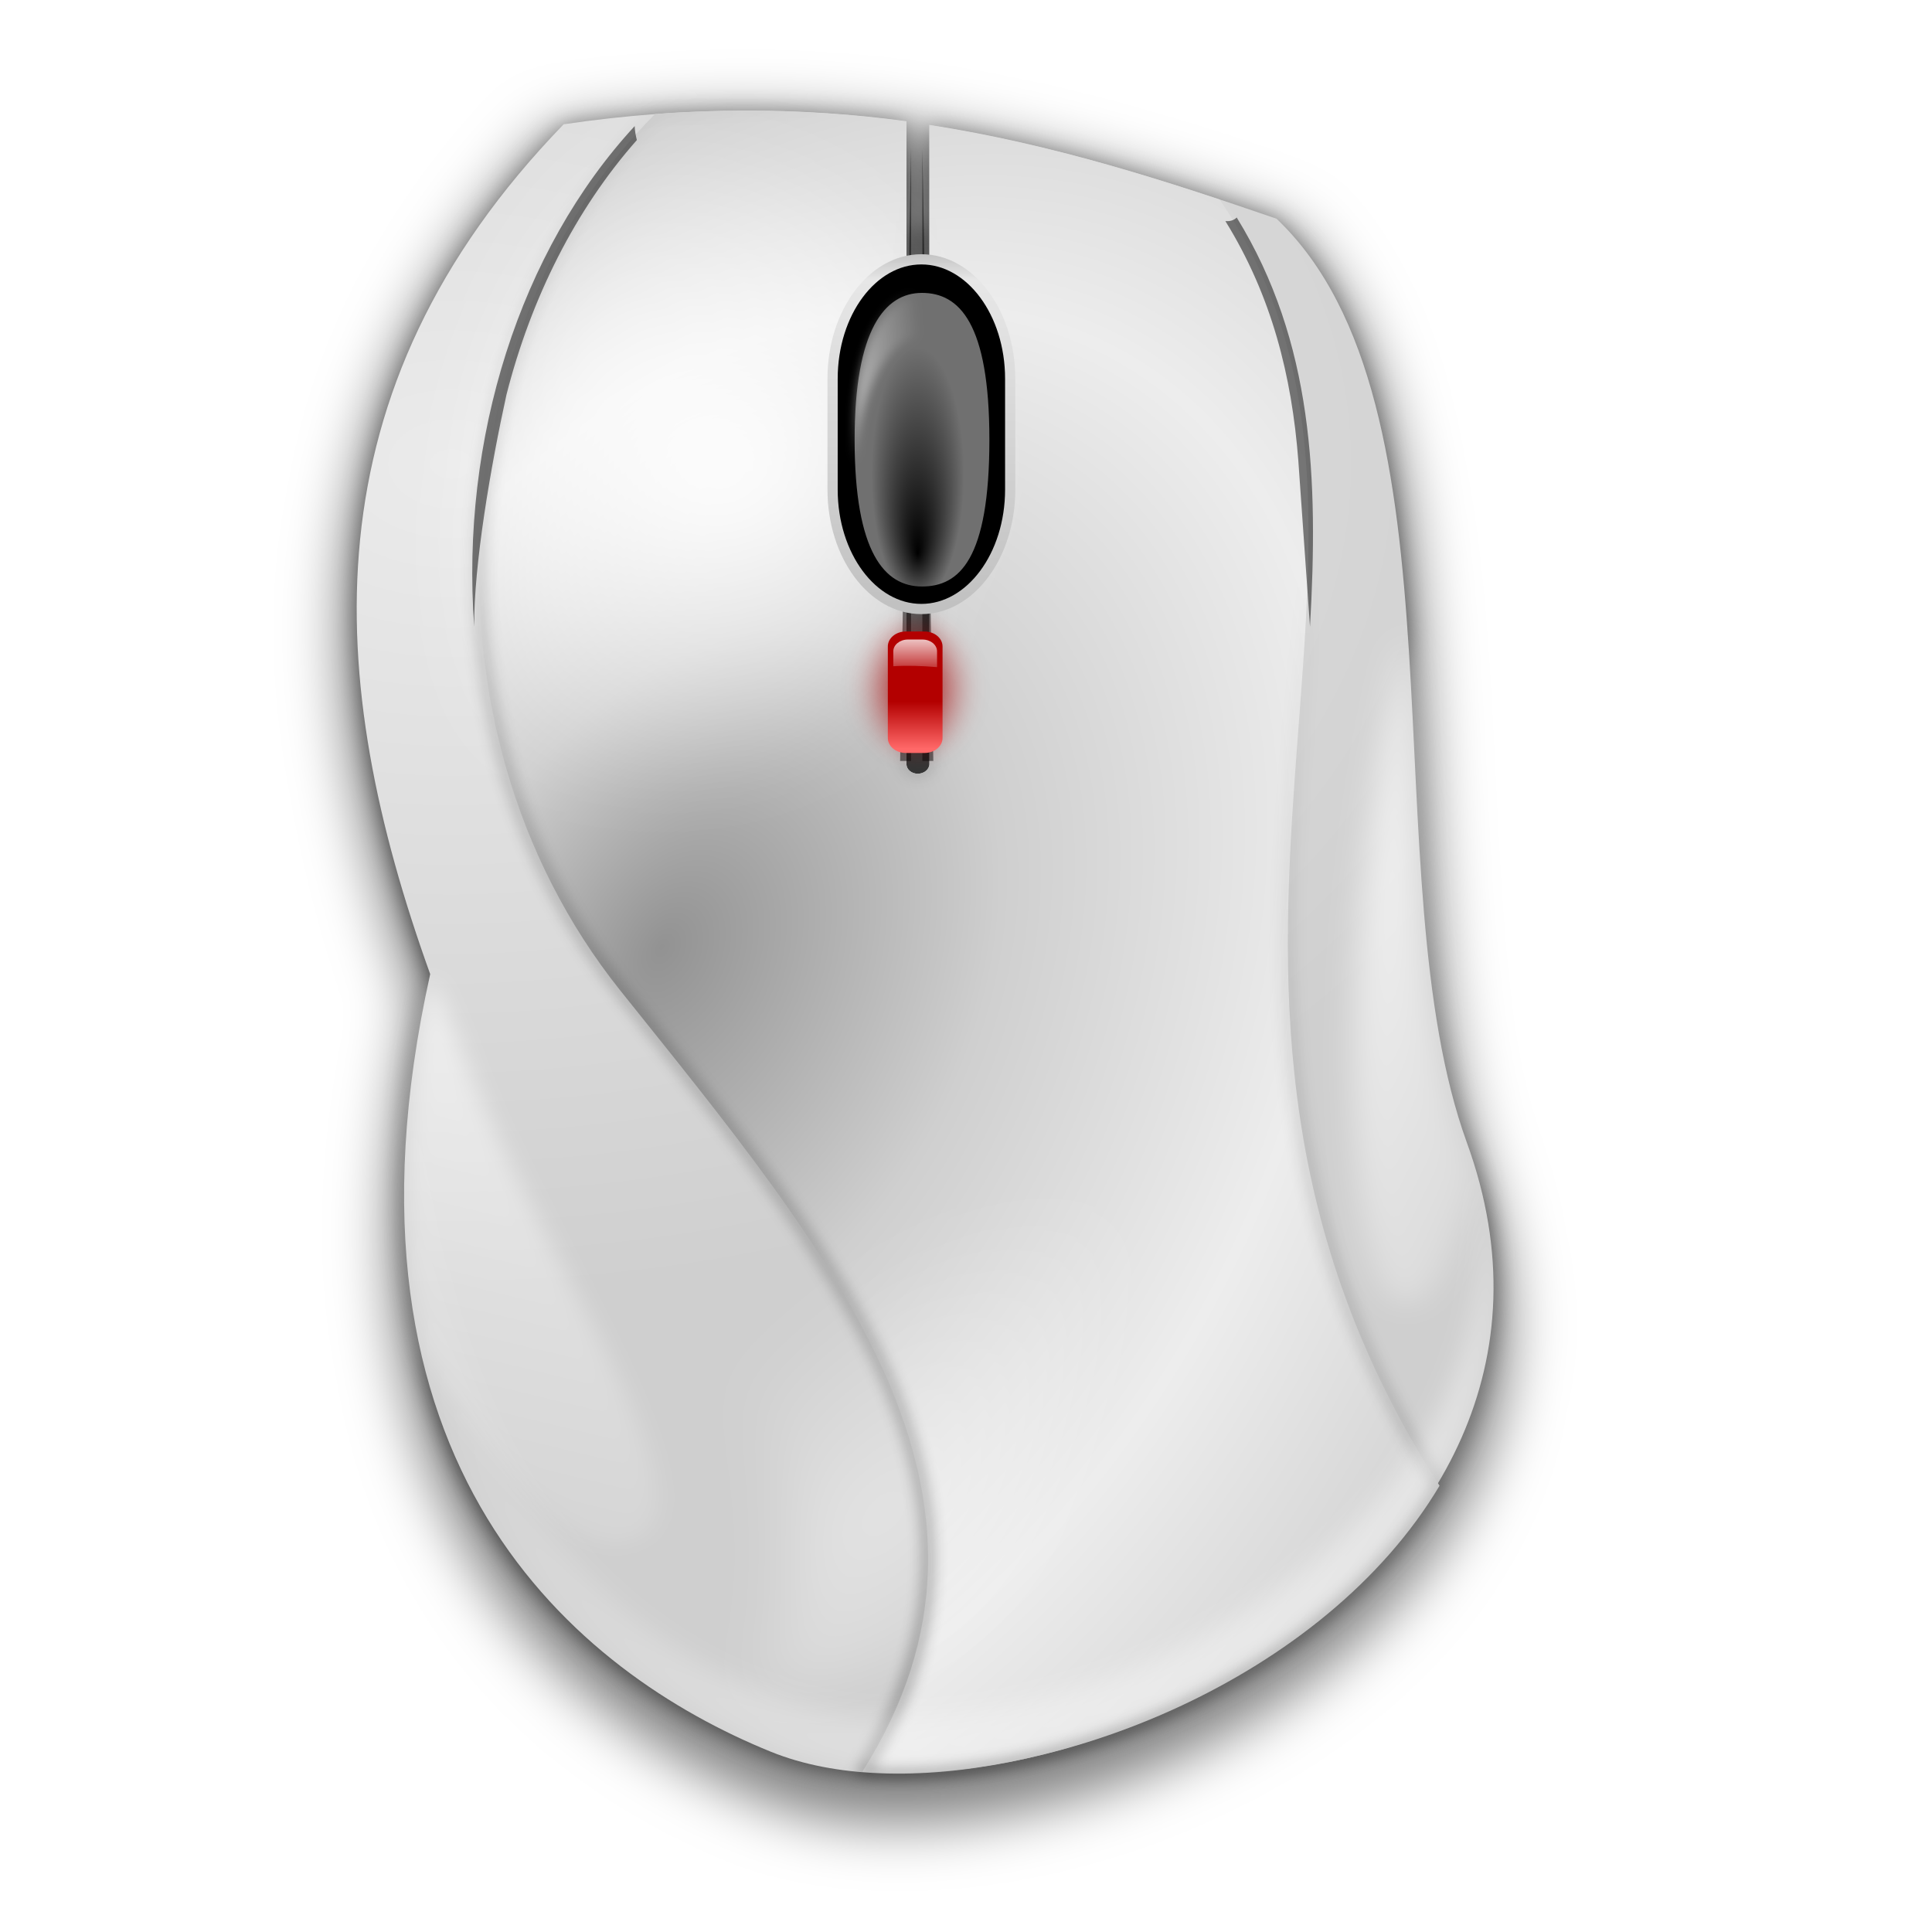
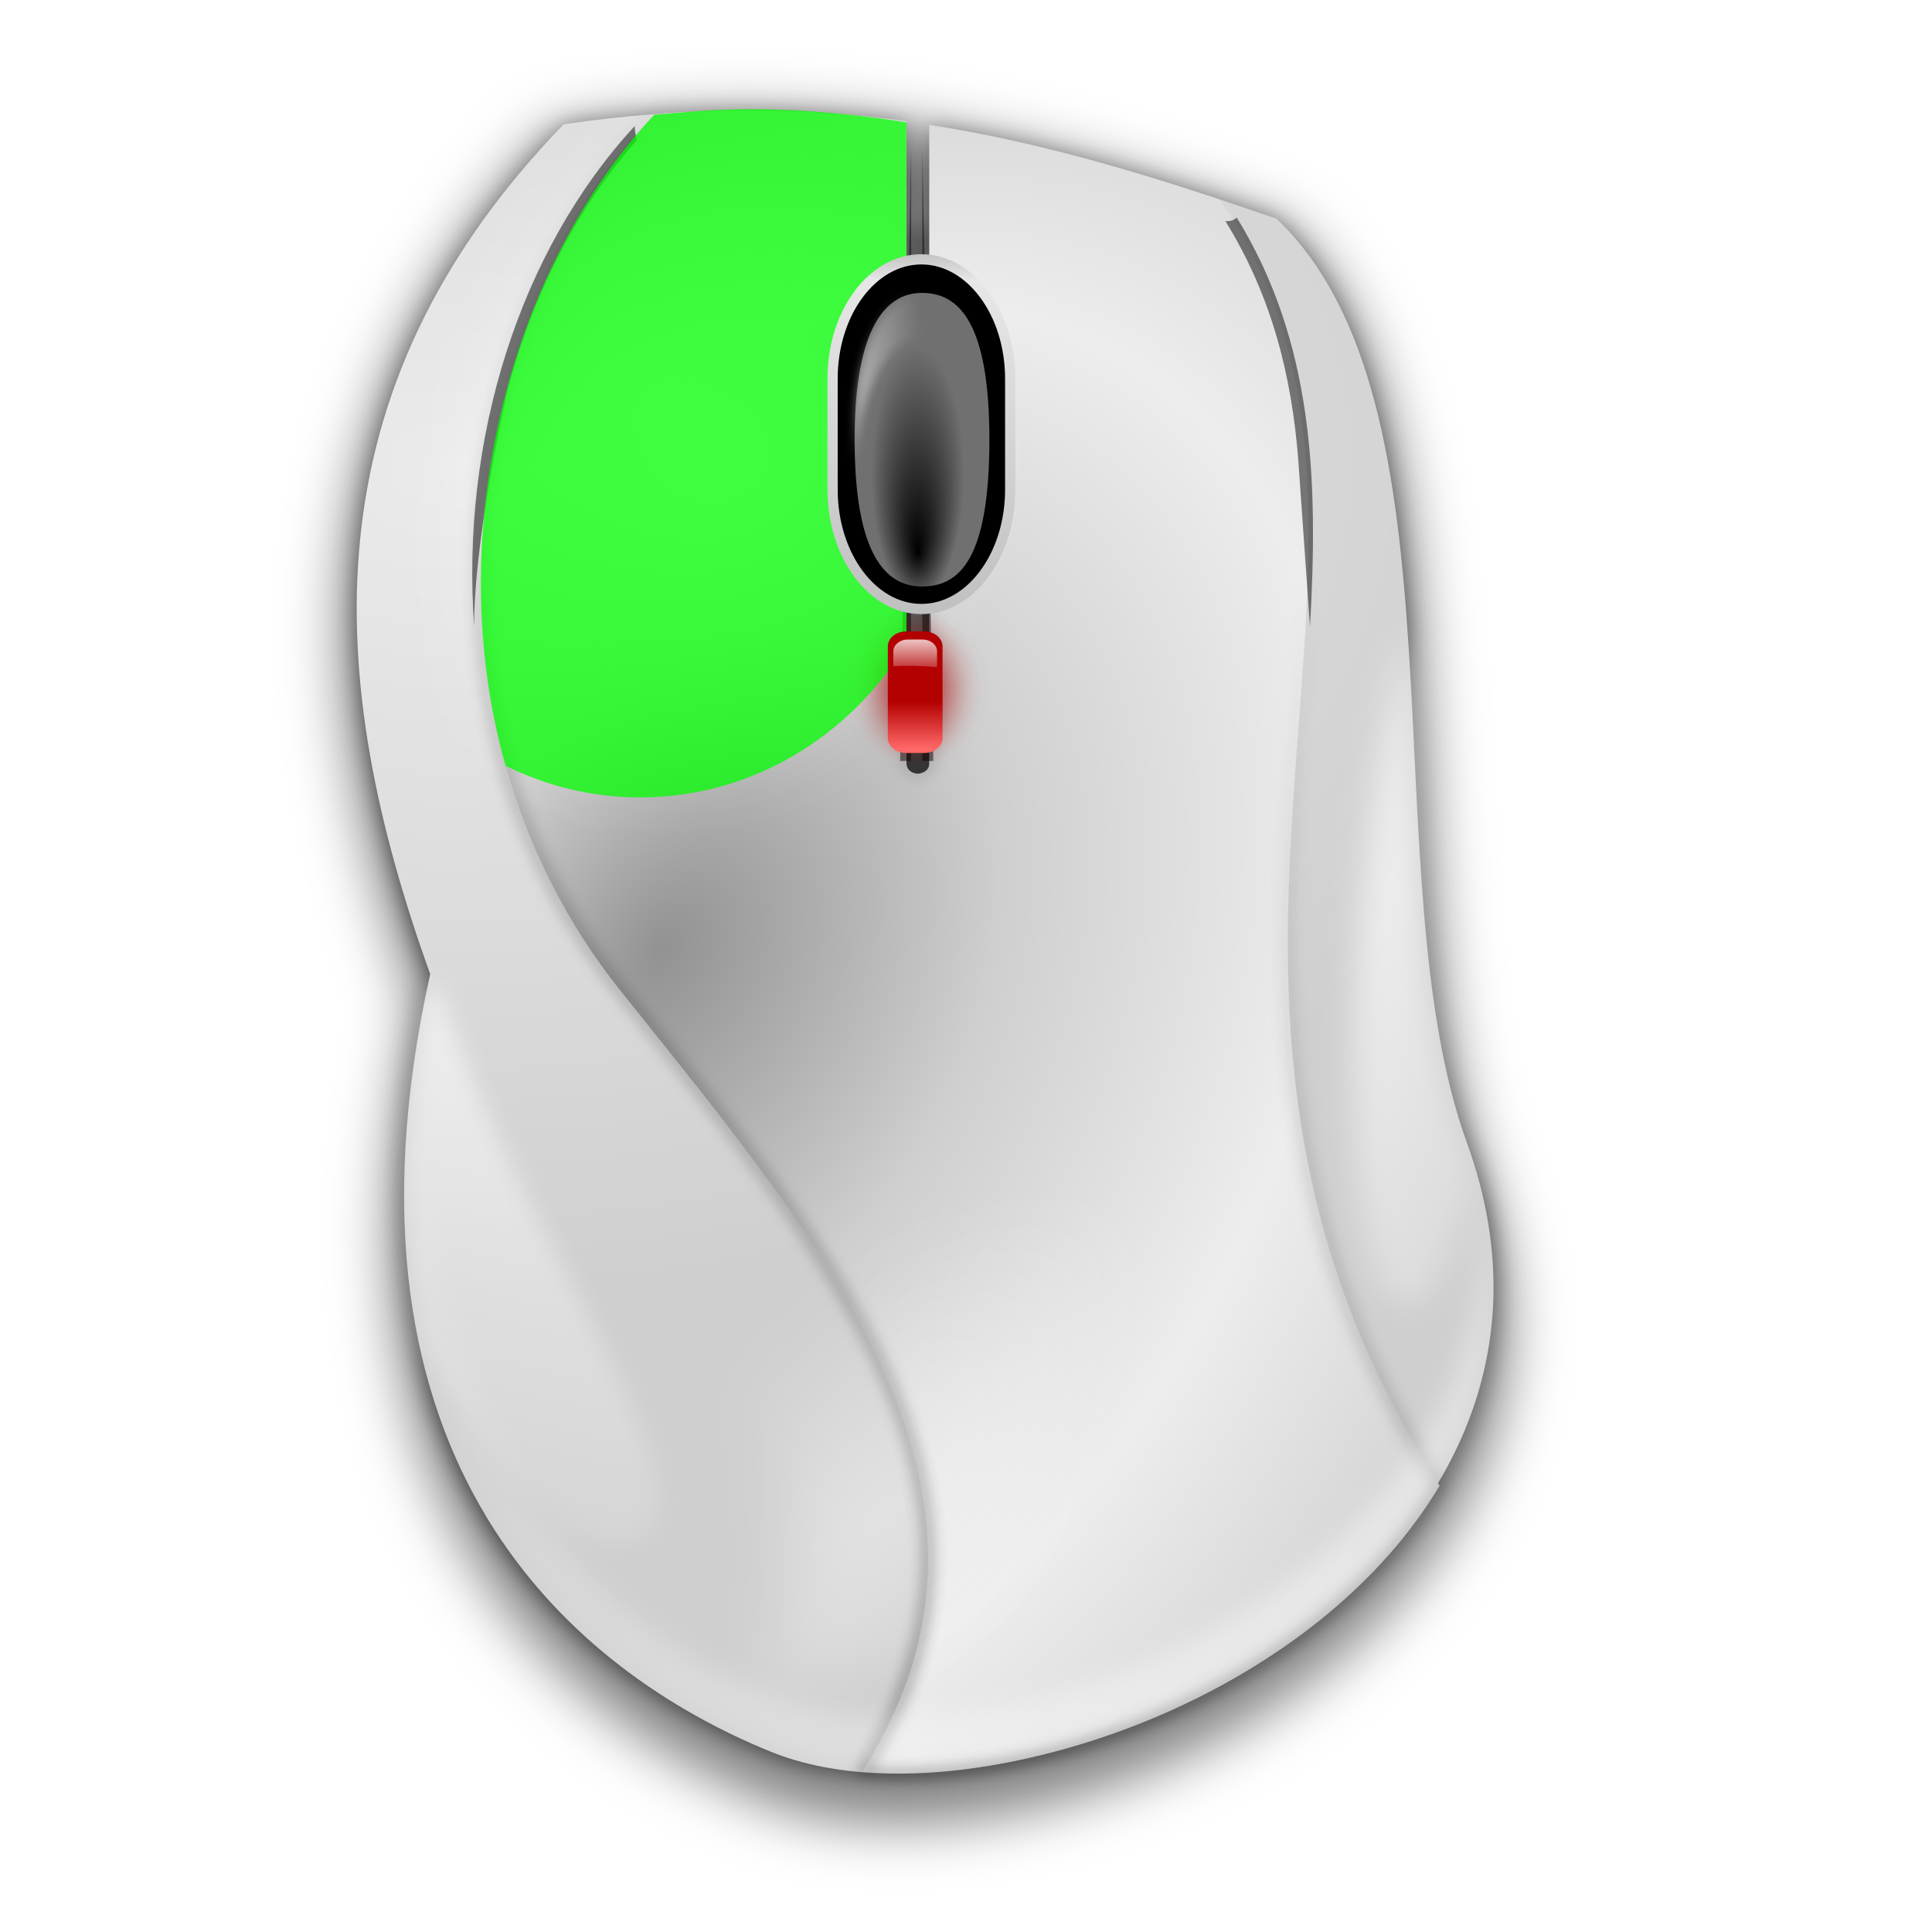
<svg xmlns="http://www.w3.org/2000/svg" xmlns:xlink="http://www.w3.org/1999/xlink" id="svg2" width="72" height="72" version="1.0">
  <defs id="defs5">
    <linearGradient id="linearGradient4788">
      <stop style="stop-color:#ffffff;stop-opacity:1;" offset="0" id="stop4790" />
      <stop style="stop-color:#ffffff;stop-opacity:0;" offset="1" id="stop4792" />
    </linearGradient>
    <linearGradient id="linearGradient4706">
      <stop style="stop-color:#000000;stop-opacity:1;" offset="0" id="stop4708" />
      <stop style="stop-color:#000000;stop-opacity:0;" offset="1" id="stop4710" />
    </linearGradient>
    <linearGradient id="linearGradient4153">
      <stop style="stop-color:#5e0000;stop-opacity:1;" offset="0" id="stop4155" />
      <stop style="stop-color:#ff0101;stop-opacity:0.522;" offset="1" id="stop4157" />
    </linearGradient>
    <linearGradient id="linearGradient4143">
      <stop style="stop-color:#ffffff;stop-opacity:1;" offset="0" id="stop4145" />
      <stop style="stop-color:#ffffff;stop-opacity:0;" offset="1" id="stop4147" />
    </linearGradient>
    <linearGradient id="linearGradient4132">
      <stop style="stop-color:#bababa;stop-opacity:1;" offset="0" id="stop4134" />
      <stop id="stop4140" offset="0.079" style="stop-color:#e7e7e7;stop-opacity:1;" />
      <stop style="stop-color:#bababa;stop-opacity:1;" offset="1" id="stop4136" />
    </linearGradient>
    <linearGradient id="linearGradient4033">
      <stop style="stop-color:#000000;stop-opacity:1;" offset="0" id="stop4035" />
      <stop style="stop-color:#707070;stop-opacity:1;" offset="1" id="stop4037" />
    </linearGradient>
    <linearGradient id="linearGradient4023">
      <stop style="stop-color:#a1a1a1;stop-opacity:1;" offset="0" id="stop4025" />
      <stop style="stop-color:#a1a1a1;stop-opacity:0;" offset="1" id="stop4027" />
    </linearGradient>
    <linearGradient id="linearGradient4013">
      <stop style="stop-color:#b30000;stop-opacity:1;" offset="0" id="stop4015" />
      <stop style="stop-color:#ff6868;stop-opacity:1;" offset="1" id="stop4017" />
    </linearGradient>
    <linearGradient id="linearGradient4005">
      <stop style="stop-color:#ffffff;stop-opacity:1;" offset="0" id="stop4007" />
      <stop style="stop-color:#ffffff;stop-opacity:0;" offset="1" id="stop4009" />
    </linearGradient>
    <linearGradient id="linearGradient3924">
      <stop style="stop-color:#a60000;stop-opacity:1;" offset="0" id="stop3926" />
      <stop style="stop-color:#a60000;stop-opacity:0;" offset="1" id="stop3928" />
    </linearGradient>
    <linearGradient id="linearGradient3724">
      <stop style="stop-color:#ebebeb;stop-opacity:1;" offset="0" id="stop3726" />
      <stop style="stop-color:#cfcfcf;stop-opacity:1" offset="1" id="stop3728" />
    </linearGradient>
    <linearGradient id="linearGradient3659">
      <stop style="stop-color:#000000;stop-opacity:1;" offset="0" id="stop3661" />
      <stop style="stop-color:#000000;stop-opacity:0;" offset="1" id="stop3663" />
    </linearGradient>
    <linearGradient id="linearGradient3609">
      <stop style="stop-color:#ffffff;stop-opacity:1;" offset="0" id="stop3611" />
      <stop style="stop-color:#ffffff;stop-opacity:0;" offset="1" id="stop3613" />
    </linearGradient>
    <linearGradient id="linearGradient3368">
      <stop style="stop-color:#000000;stop-opacity:1;" offset="0" id="stop3370" />
      <stop style="stop-color:#000000;stop-opacity:0;" offset="1" id="stop3372" />
    </linearGradient>
    <linearGradient id="linearGradient3271">
      <stop style="stop-color:#ffffff;stop-opacity:1;" offset="0" id="stop3273" />
      <stop style="stop-color:#ffffff;stop-opacity:0;" offset="1" id="stop3275" />
    </linearGradient>
    <linearGradient id="linearGradient3191">
      <stop style="stop-color:#ffffff;stop-opacity:1;" offset="0" id="stop3193" />
      <stop style="stop-color:#ffffff;stop-opacity:0;" offset="1" id="stop3195" />
    </linearGradient>
    <linearGradient id="linearGradient3174">
      <stop style="stop-color:#929292;stop-opacity:1;" offset="0" id="stop3176" />
      <stop id="stop3182" offset="0.5" style="stop-color:#cfcfcf;stop-opacity:1;" />
      <stop style="stop-color:#ededed;stop-opacity:1;" offset="1" id="stop3178" />
    </linearGradient>
    <filter x="-0.205" width="1.411" y="-0.122" height="1.243" id="filter3247">
      <feGaussianBlur stdDeviation="3.508" id="feGaussianBlur3249" />
    </filter>
    <filter x="-0.177" width="1.354" y="-0.103" height="1.206" id="filter3331">
      <feGaussianBlur stdDeviation="2.51" id="feGaussianBlur3333" />
    </filter>
    <filter id="filter3364">
      <feGaussianBlur stdDeviation="1.006" id="feGaussianBlur3366" />
    </filter>
    <filter x="-0.108" width="1.216" y="-0.04" height="1.08" id="filter3649">
      <feGaussianBlur stdDeviation="0.976" id="feGaussianBlur3651" />
    </filter>
    <filter x="-0.265" width="1.531" y="-0.099" height="1.199" id="filter3996">
      <feGaussianBlur stdDeviation="0.518" id="feGaussianBlur3998" />
    </filter>
    <filter id="filter4118">
      <feGaussianBlur stdDeviation="0.438" id="feGaussianBlur4120" />
    </filter>
    <filter x="-0.306" width="1.612" y="-0.047" height="1.094" id="filter4284">
      <feGaussianBlur stdDeviation="1.36" id="feGaussianBlur4286" />
    </filter>
    <linearGradient xlink:href="#linearGradient3368" id="linearGradient4472" gradientUnits="userSpaceOnUse" x1="678.977" y1="469.885" x2="660.935" y2="178.319" />
    <radialGradient xlink:href="#linearGradient3724" id="radialGradient4474" gradientUnits="userSpaceOnUse" gradientTransform="matrix(2.062287,0,0,1.552683,-732.266,-71.35173)" cx="638.352" cy="328.974" fx="638.352" fy="328.974" r="48.714" />
    <radialGradient xlink:href="#linearGradient3174" id="radialGradient4476" gradientUnits="userSpaceOnUse" gradientTransform="matrix(1.089973,0.3461582,-0.6577745,1.616572,124.7969,-322.1398)" spreadMethod="reflect" cx="662.274" cy="362.628" fx="654.188" fy="358.187" r="41.154" />
    <radialGradient xlink:href="#linearGradient3191" id="radialGradient4478" gradientUnits="userSpaceOnUse" gradientTransform="matrix(1.622257,0,0,1.686721,-416.9789,-211.1666)" cx="661.938" cy="307.5" fx="665.266" fy="307.791" r="20.509" />
    <radialGradient xlink:href="#linearGradient3271" id="radialGradient4480" gradientUnits="userSpaceOnUse" gradientTransform="matrix(1.521149,-2.329701,1.120628,0.7317002,-824.3171,1713.555)" cx="687.641" cy="415.797" fx="687.641" fy="415.797" r="13.484" />
    <linearGradient xlink:href="#linearGradient3609" id="linearGradient4482" gradientUnits="userSpaceOnUse" x1="648.692" y1="360.438" x2="629.517" y2="427.249" />
    <linearGradient xlink:href="#linearGradient3659" id="linearGradient4484" gradientUnits="userSpaceOnUse" x1="665.604" y1="417.899" x2="741.181" y2="349.149" />
    <linearGradient xlink:href="#linearGradient3609" id="linearGradient4486" gradientUnits="userSpaceOnUse" x1="715.679" y1="359.768" x2="745.875" y2="372.268" />
    <radialGradient xlink:href="#linearGradient3924" id="radialGradient4488" gradientUnits="userSpaceOnUse" gradientTransform="matrix(1,0,0,2.666667,0,-552.1141)" cx="678.125" cy="331.268" fx="678.125" fy="331.268" r="2.344" />
    <linearGradient xlink:href="#linearGradient4013" id="linearGradient4490" gradientUnits="userSpaceOnUse" gradientTransform="matrix(1.000363,0,0,0.8837839,-54.38408,167.438)" x1="678.125" y1="332.235" x2="678.125" y2="337.069" />
    <linearGradient xlink:href="#linearGradient4005" id="linearGradient4492" gradientUnits="userSpaceOnUse" gradientTransform="matrix(1.000363,0,0,0.8837839,-54.38408,167.438)" x1="678.125" y1="324.573" x2="678.125" y2="329.89" />
    <radialGradient xlink:href="#linearGradient4023" id="radialGradient4494" gradientUnits="userSpaceOnUse" gradientTransform="matrix(0.4134398,0.1496785,-0.3059647,0.6596314,486.8141,176.4277)" cx="714.646" cy="388.303" fx="714.646" fy="388.303" r="41.154" />
    <linearGradient xlink:href="#linearGradient4132" id="linearGradient4496" gradientUnits="userSpaceOnUse" gradientTransform="matrix(1.102411,0,0,1.151521,35.91827,83.69409)" x1="533.921" y1="291.825" x2="533.921" y2="324.816" />
    <radialGradient xlink:href="#linearGradient4033" id="radialGradient4498" gradientUnits="userSpaceOnUse" gradientTransform="matrix(0.4421415,8.1214782e-8,0,1.281758,387.6719,55.61714)" cx="534.985" cy="300.162" fx="534.985" fy="305.798" r="8.984" />
    <radialGradient xlink:href="#linearGradient4143" id="radialGradient4500" gradientUnits="userSpaceOnUse" gradientTransform="matrix(1,5.5151709e-7,-1.9999999e-6,2.728522,5.9478135e-4,-514.0466)" cx="564.461" cy="297.391" fx="564.461" fy="297.391" r="6.25" />
    <linearGradient xlink:href="#linearGradient4706" id="linearGradient4712" x1="652.419" y1="578.077" x2="614.429" y2="427.274" gradientUnits="userSpaceOnUse" />
    <linearGradient xlink:href="#linearGradient4706" id="linearGradient4716" gradientUnits="userSpaceOnUse" x1="652.419" y1="578.077" x2="614.429" y2="427.274" gradientTransform="translate(-246.1039,0)" />
    <linearGradient xlink:href="#linearGradient4706" id="linearGradient4720" gradientUnits="userSpaceOnUse" gradientTransform="matrix(0.9799285,0,0,0.9799285,-233.5624,6.029526)" x1="652.419" y1="578.077" x2="614.429" y2="427.274" />
    <linearGradient xlink:href="#linearGradient4706" id="linearGradient4723" gradientUnits="userSpaceOnUse" gradientTransform="matrix(0.802575,0,0,0.7564181,-636.9716,-306.0834)" x1="652.419" y1="578.077" x2="614.429" y2="427.274" />
    <linearGradient xlink:href="#linearGradient4706" id="linearGradient4726" gradientUnits="userSpaceOnUse" gradientTransform="matrix(0.8190138,0,0,0.7719115,-647.2433,-310.7376)" x1="652.419" y1="578.077" x2="614.429" y2="427.274" />
    <radialGradient xlink:href="#linearGradient4033" id="radialGradient4733" gradientUnits="userSpaceOnUse" gradientTransform="matrix(0.36212,6.2690624e-8,0,0.9894037,-128.1721,-267.8061)" cx="534.985" cy="300.162" fx="534.985" fy="305.798" r="8.984" />
    <linearGradient xlink:href="#linearGradient4132" id="linearGradient4736" gradientUnits="userSpaceOnUse" gradientTransform="matrix(0.9028901,0,0,0.8888721,-416.2632,-246.1332)" x1="533.921" y1="291.825" x2="533.921" y2="324.816" />
    <radialGradient xlink:href="#linearGradient4023" id="radialGradient4739" gradientUnits="userSpaceOnUse" gradientTransform="matrix(0.3386129,0.1155386,-0.2505893,0.5091771,-13.9733,-174.5511)" cx="714.646" cy="388.303" fx="714.646" fy="388.303" r="41.154" />
    <linearGradient xlink:href="#linearGradient4005" id="linearGradient4742" gradientUnits="userSpaceOnUse" gradientTransform="matrix(0.8193108,0,0,0.682203,-490.2221,-181.4903)" x1="678.125" y1="324.573" x2="678.125" y2="329.89" />
    <linearGradient xlink:href="#linearGradient4013" id="linearGradient4745" gradientUnits="userSpaceOnUse" gradientTransform="matrix(0.8193108,0,0,0.682203,-490.2221,-181.4903)" x1="678.125" y1="332.235" x2="678.125" y2="337.069" />
    <radialGradient xlink:href="#linearGradient3174" id="radialGradient4755" gradientUnits="userSpaceOnUse" gradientTransform="matrix(0.8927026,0.2672035,-0.5387264,1.247851,-343.4704,-559.4011)" spreadMethod="reflect" cx="662.274" cy="362.628" fx="654.188" fy="358.187" r="41.154" />
    <radialGradient xlink:href="#linearGradient3724" id="radialGradient4758" gradientUnits="userSpaceOnUse" gradientTransform="matrix(1.689042,0,0,1.198534,-1045.417,-365.8148)" cx="638.352" cy="328.974" fx="638.352" fy="328.974" r="48.714" />
    <linearGradient xlink:href="#linearGradient4788" id="linearGradient4794" x1="90.417" y1="120.441" x2="22.365" y2="74.392" gradientUnits="userSpaceOnUse" />
    <filter id="filter4824">
      <feGaussianBlur stdDeviation="0.869" id="feGaussianBlur4826" />
    </filter>
    <filter id="filter4868">
      <feGaussianBlur stdDeviation="0.679" id="feGaussianBlur4870" />
    </filter>
    <linearGradient xlink:href="#linearGradient3368" id="linearGradient2908" gradientUnits="userSpaceOnUse" x1="678.977" y1="469.885" x2="660.935" y2="178.319" />
    <radialGradient xlink:href="#linearGradient3724" id="radialGradient2910" gradientUnits="userSpaceOnUse" gradientTransform="matrix(1.689042,0,0,1.198534,-1229.576,-365.8148)" cx="638.352" cy="328.974" fx="638.352" fy="328.974" r="48.714" />
    <radialGradient xlink:href="#linearGradient3174" id="radialGradient2912" gradientUnits="userSpaceOnUse" gradientTransform="matrix(0.8927026,0.2672035,-0.5387264,1.247851,-527.63,-559.4011)" spreadMethod="reflect" cx="662.274" cy="362.628" fx="654.188" fy="358.187" r="41.154" />
    <radialGradient xlink:href="#linearGradient3191" id="radialGradient2914" gradientUnits="userSpaceOnUse" gradientTransform="matrix(1.622257,0,0,1.686721,-416.9789,-211.1666)" cx="661.938" cy="307.5" fx="665.266" fy="307.791" r="20.509" />
    <radialGradient xlink:href="#linearGradient3271" id="radialGradient2916" gradientUnits="userSpaceOnUse" gradientTransform="matrix(1.521149,-2.329701,1.120628,0.7317002,-824.3171,1713.555)" cx="687.641" cy="415.797" fx="687.641" fy="415.797" r="13.484" />
    <linearGradient xlink:href="#linearGradient3609" id="linearGradient2918" gradientUnits="userSpaceOnUse" x1="648.692" y1="360.438" x2="629.517" y2="427.249" />
    <linearGradient xlink:href="#linearGradient3659" id="linearGradient2920" gradientUnits="userSpaceOnUse" x1="665.604" y1="417.899" x2="741.181" y2="349.149" />
    <linearGradient xlink:href="#linearGradient3609" id="linearGradient2922" gradientUnits="userSpaceOnUse" x1="715.679" y1="359.768" x2="745.875" y2="372.268" />
    <radialGradient xlink:href="#linearGradient3924" id="radialGradient2924" gradientUnits="userSpaceOnUse" gradientTransform="matrix(1,0,0,2.666667,0,-552.1141)" cx="678.125" cy="331.268" fx="678.125" fy="331.268" r="2.344" />
    <linearGradient xlink:href="#linearGradient4013" id="linearGradient2926" gradientUnits="userSpaceOnUse" gradientTransform="matrix(0.8193108,0,0,0.682203,-674.3817,-181.4903)" x1="678.125" y1="332.235" x2="678.125" y2="337.069" />
    <linearGradient xlink:href="#linearGradient4005" id="linearGradient2928" gradientUnits="userSpaceOnUse" gradientTransform="matrix(0.8193108,0,0,0.682203,-674.3817,-181.4903)" x1="678.125" y1="324.573" x2="678.125" y2="329.89" />
    <linearGradient xlink:href="#linearGradient4132" id="linearGradient2930" gradientUnits="userSpaceOnUse" gradientTransform="matrix(0.9028901,0,0,0.8888721,-600.4228,-246.1332)" x1="533.921" y1="291.825" x2="533.921" y2="324.816" />
    <radialGradient xlink:href="#linearGradient4033" id="radialGradient2932" gradientUnits="userSpaceOnUse" gradientTransform="matrix(0.36212,6.2690624e-8,0,0.9894037,-312.3317,-267.8061)" cx="534.985" cy="300.162" fx="534.985" fy="305.798" r="8.984" />
    <radialGradient xlink:href="#linearGradient4143" id="radialGradient2934" gradientUnits="userSpaceOnUse" gradientTransform="matrix(1,5.5151709e-7,-1.9999999e-6,2.728522,5.9478135e-4,-514.0466)" cx="564.461" cy="297.391" fx="564.461" fy="297.391" r="6.25" />
    <linearGradient xlink:href="#linearGradient4788" id="linearGradient2936" gradientUnits="userSpaceOnUse" x1="90.417" y1="120.441" x2="22.365" y2="74.392" gradientTransform="translate(-184.1596,0)" />
    <filter id="filter2938">
      <feGaussianBlur stdDeviation="1.966" id="feGaussianBlur2940" />
    </filter>
    <linearGradient xlink:href="#linearGradient3368" id="linearGradient2960" gradientUnits="userSpaceOnUse" x1="678.977" y1="469.885" x2="660.935" y2="178.319" />
    <radialGradient xlink:href="#linearGradient3724" id="radialGradient2962" gradientUnits="userSpaceOnUse" gradientTransform="matrix(1.689042,0,0,1.198534,-1045.417,-365.8148)" cx="638.352" cy="328.974" fx="638.352" fy="328.974" r="48.714" />
    <radialGradient xlink:href="#linearGradient3174" id="radialGradient2964" gradientUnits="userSpaceOnUse" gradientTransform="matrix(0.8927026,0.2672035,-0.5387264,1.247851,-343.4704,-559.4011)" spreadMethod="reflect" cx="662.274" cy="362.628" fx="654.188" fy="358.187" r="41.154" />
    <radialGradient xlink:href="#linearGradient3191" id="radialGradient2966" gradientUnits="userSpaceOnUse" gradientTransform="matrix(1.622257,0,0,1.686721,-416.9789,-211.1666)" cx="661.938" cy="307.5" fx="665.266" fy="307.791" r="20.509" />
    <radialGradient xlink:href="#linearGradient3271" id="radialGradient2968" gradientUnits="userSpaceOnUse" gradientTransform="matrix(1.521149,-2.329701,1.120628,0.7317002,-824.3171,1713.555)" cx="687.641" cy="415.797" fx="687.641" fy="415.797" r="13.484" />
    <linearGradient xlink:href="#linearGradient3609" id="linearGradient2970" gradientUnits="userSpaceOnUse" x1="648.692" y1="360.438" x2="629.517" y2="427.249" />
    <linearGradient xlink:href="#linearGradient3659" id="linearGradient2972" gradientUnits="userSpaceOnUse" x1="665.604" y1="417.899" x2="741.181" y2="349.149" />
    <linearGradient xlink:href="#linearGradient3609" id="linearGradient2974" gradientUnits="userSpaceOnUse" x1="715.679" y1="359.768" x2="745.875" y2="372.268" />
    <radialGradient xlink:href="#linearGradient3924" id="radialGradient2976" gradientUnits="userSpaceOnUse" gradientTransform="matrix(1,0,0,2.666667,0,-552.1141)" cx="678.125" cy="331.268" fx="678.125" fy="331.268" r="2.344" />
    <linearGradient xlink:href="#linearGradient4013" id="linearGradient2978" gradientUnits="userSpaceOnUse" gradientTransform="matrix(0.8193108,0,0,0.682203,-490.2221,-181.4903)" x1="678.125" y1="332.235" x2="678.125" y2="337.069" />
    <linearGradient xlink:href="#linearGradient4005" id="linearGradient2980" gradientUnits="userSpaceOnUse" gradientTransform="matrix(0.8193108,0,0,0.682203,-490.2221,-181.4903)" x1="678.125" y1="324.573" x2="678.125" y2="329.89" />
    <linearGradient xlink:href="#linearGradient4132" id="linearGradient2982" gradientUnits="userSpaceOnUse" gradientTransform="matrix(0.9028901,0,0,0.8888721,-416.2632,-246.1332)" x1="533.921" y1="291.825" x2="533.921" y2="324.816" />
    <radialGradient xlink:href="#linearGradient4033" id="radialGradient2984" gradientUnits="userSpaceOnUse" gradientTransform="matrix(0.36212,6.2690624e-8,0,0.9894037,-128.1721,-267.8061)" cx="534.985" cy="300.162" fx="534.985" fy="305.798" r="8.984" />
    <radialGradient xlink:href="#linearGradient4143" id="radialGradient2986" gradientUnits="userSpaceOnUse" gradientTransform="matrix(1,5.5151709e-7,-1.9999999e-6,2.728522,5.9478135e-4,-514.0466)" cx="564.461" cy="297.391" fx="564.461" fy="297.391" r="6.25" />
    <linearGradient xlink:href="#linearGradient4788" id="linearGradient2988" gradientUnits="userSpaceOnUse" x1="90.417" y1="120.441" x2="22.365" y2="74.392" />
  </defs>
  <path id="path2878" d="M 51.371,5.664 C 47.36,5.669 43.116,5.961 38.62,6.623 C 20.441,25.407 21.814,45.629 29.249,66.295 C 21.575,100.876 39.627,115.398 53.178,120.898 C 71.036,128.148 113.271,109.035 102.04,78.127 C 95.27,59.495 102.407,26.306 88.675,13.253 C 80.904,10.582 73.043,8.023 64.3,6.666 L 62.687,6.41 C 59.081,5.919 55.343,5.659 51.371,5.664 z" style="opacity:0.5;fill:#000000;fill-opacity:1;fill-rule:evenodd;stroke:none;stroke-width:1px;stroke-linecap:butt;stroke-linejoin:miter;stroke-opacity:1;filter:url(#filter2938)" transform="matrix(0.5440638,0,0,0.5440638,-0.343465,1.325673)" />
  <g id="g2942" transform="matrix(0.5307653,0,0,0.5307653,-0.591719,2.177426)">
    <path transform="matrix(0.8193108,0,0,0.682203,-490.2221,-181.4903)" style="fill:url(#linearGradient2960);fill-opacity:1;fill-rule:evenodd;stroke:none;stroke-width:1px;stroke-linecap:butt;stroke-linejoin:miter;stroke-opacity:1;filter:url(#filter3364)" d="M 663.562,271.406 C 658.668,271.414 653.487,271.842 648,272.812 C 625.812,300.347 627.488,329.988 636.562,360.281 C 627.195,410.972 649.23,432.258 665.768,440.322 C 687.565,450.948 739.114,422.932 725.406,377.625 C 717.143,350.314 725.854,301.664 709.094,282.531 C 699.61,278.615 690.014,274.864 679.344,272.875 L 679.344,282.656 C 679.344,283.2 678.888,283.656 678.344,283.656 C 677.8,283.656 677.375,283.2 677.375,282.656 L 677.375,272.5 C 672.974,271.78 668.411,271.399 663.562,271.406 z" id="path3346" />
    <path id="path2183" d="M 53.442,3.664 C 49.431,3.669 45.187,3.961 40.691,4.623 C 22.512,23.407 23.885,43.629 31.32,64.295 C 23.646,98.876 41.699,113.398 55.249,118.898 C 73.107,126.148 115.342,107.035 104.111,76.127 C 97.341,57.495 104.478,24.306 90.746,11.253 C 82.976,8.582 75.114,6.023 66.372,4.666 L 66.372,49.542 C 66.372,49.913 65.998,50.224 65.552,50.224 C 65.107,50.224 64.759,49.913 64.759,49.542 L 64.759,4.41 C 61.153,3.919 57.414,3.659 53.442,3.664 z" style="fill:url(#radialGradient2962);fill-opacity:1;fill-rule:evenodd;stroke:none;stroke-width:1px;stroke-linecap:butt;stroke-linejoin:miter;stroke-opacity:1" />
    <path id="path2181" d="M 53.442,3.664 C 51.401,3.666 49.278,3.735 47.118,3.898 C 32.758,18.198 29.584,46.581 44.685,65.467 C 59.494,83.987 73.936,100.868 61.661,120.299 C 75.039,121.348 94.115,113.764 102.191,100.217 C 79.21,64.49 103.186,33.803 86.752,9.91 C 80.262,7.751 73.618,5.814 66.372,4.687 L 66.372,49.542 C 66.372,49.913 65.998,50.224 65.552,50.224 C 65.107,50.224 64.759,49.913 64.759,49.542 L 64.759,4.431 C 61.162,3.941 57.407,3.659 53.442,3.664 z" style="fill:url(#radialGradient2964);fill-opacity:1;fill-rule:evenodd;stroke:none;stroke-width:1px;stroke-linecap:butt;stroke-linejoin:miter;stroke-opacity:1" />
    <path transform="matrix(0.8193108,0,0,0.682203,-490.2221,-181.4903)" id="path3184" d="M 654.938,272.906 C 642.516,288.715 637.424,315.137 643.031,338.844 C 646.533,340.926 650.443,342.094 654.562,342.094 C 664.127,342.094 672.521,335.821 677.375,326.344 L 677.375,288.625 C 672.581,279.294 664.331,273.072 654.938,272.906 z M 679.344,293.219 L 679.344,321.812 C 680.906,317.45 681.781,312.605 681.781,307.5 C 681.781,302.403 680.902,297.576 679.344,293.219 z" style="fill:url(#radialGradient2966);fill-opacity:1;fill-rule:evenodd;stroke:none;stroke-width:1px;stroke-linecap:butt;stroke-linejoin:miter;stroke-opacity:1;filter:url(#filter3247)" />
    <path transform="matrix(0.8193108,0,0,0.682203,-500.2221,-181.4903)" id="path3251" d="M 677.156,397.75 C 676.134,397.75 675.144,397.813 674.156,397.906 C 679.11,409.62 681.047,421.433 677.156,433.844 C 690.376,433.844 698.379,425.389 701.125,415.812 C 721.057,346.297 693.964,384.745 677.156,397.75 z" style="opacity:0.423;fill:url(#radialGradient2968);fill-opacity:1;stroke:none;stroke-width:10;stroke-linecap:round;stroke-linejoin:round;stroke-miterlimit:4;stroke-dasharray:none;stroke-dashoffset:1.088;stroke-opacity:1;filter:url(#filter3331)" />
    <path id="path3378" d="M 45.678,4.751 C 37.618,13.48 33.44,26.715 34.412,39.906 C 34.369,35.574 35.599,28.498 36.678,23.603 C 38.411,16.804 41.539,10.588 45.831,5.732 C 45.749,5.417 45.693,5.088 45.678,4.751 z M 65.085,6.265 L 64.317,49.328 L 65.085,49.328 L 65.085,6.265 z M 65.879,6.371 L 65.879,49.328 L 66.647,49.328 L 65.879,6.371 z M 87.949,11.168 C 87.802,11.324 87.566,11.424 87.309,11.424 L 87.155,11.424 C 90.415,16.69 91.814,22.296 92.274,28.223 L 93.095,39.906 C 93.685,29.557 93.339,19.922 87.949,11.168 z" style="fill:#000000;fill-opacity:0.498;fill-rule:evenodd;stroke:none;stroke-width:1px;stroke-linecap:butt;stroke-linejoin:miter;stroke-opacity:1" />
    <path transform="matrix(0.8193108,0,0,0.682203,-490.2221,-181.4903)" id="path3603" d="M 636.531,360.438 C 633.718,375.75 633.784,388.366 635.688,398.75 C 642.144,411.055 648.92,420.897 654,418.594 C 661.659,415.121 645.643,388.785 639.625,369.219 C 638.609,365.914 637.584,363.001 636.531,360.438 z" style="opacity:0.614;fill:url(#linearGradient2970);fill-opacity:1;stroke:none;stroke-width:10;stroke-linecap:round;stroke-linejoin:round;stroke-miterlimit:4;stroke-dashoffset:1.088;stroke-opacity:1;filter:url(#filter3649)" />
    <path transform="matrix(0.8193108,0,0,0.682203,-490.2221,-181.4903)" style="fill:none;fill-opacity:1;fill-rule:evenodd;stroke:url(#linearGradient2972);stroke-width:0.3;stroke-linecap:butt;stroke-linejoin:miter;stroke-miterlimit:4;stroke-dasharray:none;stroke-opacity:1;filter:url(#filter4868)" d="M 663.562,271.406 C 661.071,271.41 658.48,271.511 655.844,271.75 C 638.317,292.711 634.443,334.316 652.875,362 C 670.95,389.147 688.576,413.891 673.594,442.375 C 689.922,443.912 713.205,432.795 723.062,412.938 C 695.013,360.567 724.277,315.586 704.219,280.562 C 696.298,277.397 688.189,274.559 679.344,272.906 L 679.344,338.656 C 679.344,339.2 678.888,339.656 678.344,339.656 C 677.8,339.656 677.375,339.2 677.375,338.656 L 677.375,272.531 C 672.985,271.813 668.403,271.399 663.562,271.406 z" id="path3653" />
    <path transform="matrix(0.8193108,0,0,0.682203,-490.2221,-181.4903)" id="path3667" d="M 720.312,325.125 C 718.665,332.343 717.272,341.787 716.438,352.188 C 714.593,375.186 716.225,394.096 720.094,394.406 C 722.142,394.571 724.393,389.455 726.344,381.219 C 726.069,380.033 725.773,378.836 725.406,377.625 C 721.129,363.488 721.38,343.643 720.312,325.125 z" style="opacity:0.614;fill:url(#linearGradient2974);fill-opacity:1;stroke:none;stroke-width:0.3;stroke-linecap:round;stroke-linejoin:round;stroke-miterlimit:4;stroke-dasharray:none;stroke-dashoffset:1.088;stroke-opacity:1;filter:url(#filter4284)" />
    <rect transform="matrix(1.638622,0,0,0.8527536,-1045.817,-238.2549)" style="fill:url(#radialGradient2976);fill-opacity:1;stroke:none;stroke-width:0.3;stroke-linecap:round;stroke-linejoin:round;stroke-miterlimit:4;stroke-dasharray:none;stroke-dashoffset:1.088;stroke-opacity:1;filter:url(#filter3996)" id="rect3734" width="4.688" height="12.5" x="675.781" y="325.018" rx="2.094" ry="2.094" />
+     <path id="path2527" d="M 655.78,271.827 C 643.358,287.636 637.424,315.137 643.031,338.844 C 646.533,340.926 650.443,342.094 654.562,342.094 C 664.127,342.094 672.521,335.821 677.375,326.344 L 677.375,272.615 C 665.458,270.377 659.449,271.521 655.78,271.827 z" style="fill:#00ff00;fill-opacity:1;fill-rule:evenodd;stroke:none;stroke-width:1px;stroke-linecap:butt;stroke-linejoin:miter;stroke-opacity:1;opacity:0.75" transform="matrix(0.8193107,0,0,0.682203,-490.2228,-181.4908)" />
    <rect ry="1.051" rx="1.263" y="40.238" x="63.453" height="8.528" width="3.841" id="rect3732" style="fill:url(#linearGradient2978);fill-opacity:1;stroke:none;stroke-width:0.3;stroke-linecap:round;stroke-linejoin:round;stroke-miterlimit:4;stroke-dasharray:none;stroke-dashoffset:1.088;stroke-opacity:1" />
    <path id="rect4000" d="M 64.861,40.801 C 64.304,40.801 63.837,41.169 63.837,41.633 L 63.837,42.677 C 64.801,42.618 65.837,42.648 66.909,42.741 L 66.909,41.633 C 66.909,41.169 66.442,40.801 65.885,40.801 L 64.861,40.801 z" style="fill:url(#linearGradient2980);fill-opacity:1;stroke:none;stroke-width:0.3;stroke-linecap:round;stroke-linejoin:round;stroke-miterlimit:4;stroke-dasharray:none;stroke-dashoffset:1.088;stroke-opacity:1" />
    <rect ry="8.384" rx="6.235" y="14.106" x="59.574" height="24.552" width="12.47" id="rect4122" style="fill:#000000;fill-opacity:1;stroke:url(#linearGradient2982);stroke-width:0.717;stroke-linecap:round;stroke-linejoin:round;stroke-miterlimit:4;stroke-dasharray:none;stroke-dashoffset:1.088;stroke-opacity:1" />
    <path id="path4031" d="M 70.584,26.77 C 70.584,35.194 68.464,37.077 65.852,37.077 C 63.241,37.077 61.121,34.728 61.121,26.77 C 61.121,19.039 63.241,16.463 65.852,16.463 C 68.464,16.463 70.584,18.572 70.584,26.77 z" style="fill:url(#radialGradient2984);fill-opacity:1;stroke:none;stroke-width:0.3;stroke-linecap:round;stroke-linejoin:round;stroke-miterlimit:4;stroke-dashoffset:1.088;stroke-opacity:1" />
    <path transform="matrix(0.7570674,0,0,0.8795109,-366.2141,-239.1607)" id="path4041" d="M 570.711,290.656 C 567.261,290.656 564.461,294.972 564.461,301.441 C 564.461,302.042 564.477,303.549 564.523,304.125 C 564.978,298.494 567.581,294.156 570.711,294.156 C 573.841,294.156 576.412,298.494 576.867,304.125 C 576.914,303.549 576.961,302.042 576.961,301.441 C 576.961,294.972 574.161,290.656 570.711,290.656 z" style="opacity:0.464;fill:url(#radialGradient2986);fill-opacity:1;stroke:none;stroke-width:0.3;stroke-linecap:round;stroke-linejoin:round;stroke-miterlimit:4;stroke-dasharray:none;stroke-dashoffset:1.088;stroke-opacity:1;filter:url(#filter4118)" />
    <path id="path4714" d="M 31.313,64.281 C 23.638,98.862 41.7,113.405 55.25,118.906 C 72.757,126.013 113.665,107.778 104.688,77.938 C 109.823,105.298 71.999,121.648 55.469,114.938 C 29.495,105.727 29.335,71.82 31.313,64.281 z" style="opacity:0.434;fill:url(#linearGradient2988);fill-opacity:1;fill-rule:evenodd;stroke:none;stroke-width:1px;stroke-linecap:butt;stroke-linejoin:miter;stroke-opacity:1;filter:url(#filter4824)" />
  </g>
</svg>
